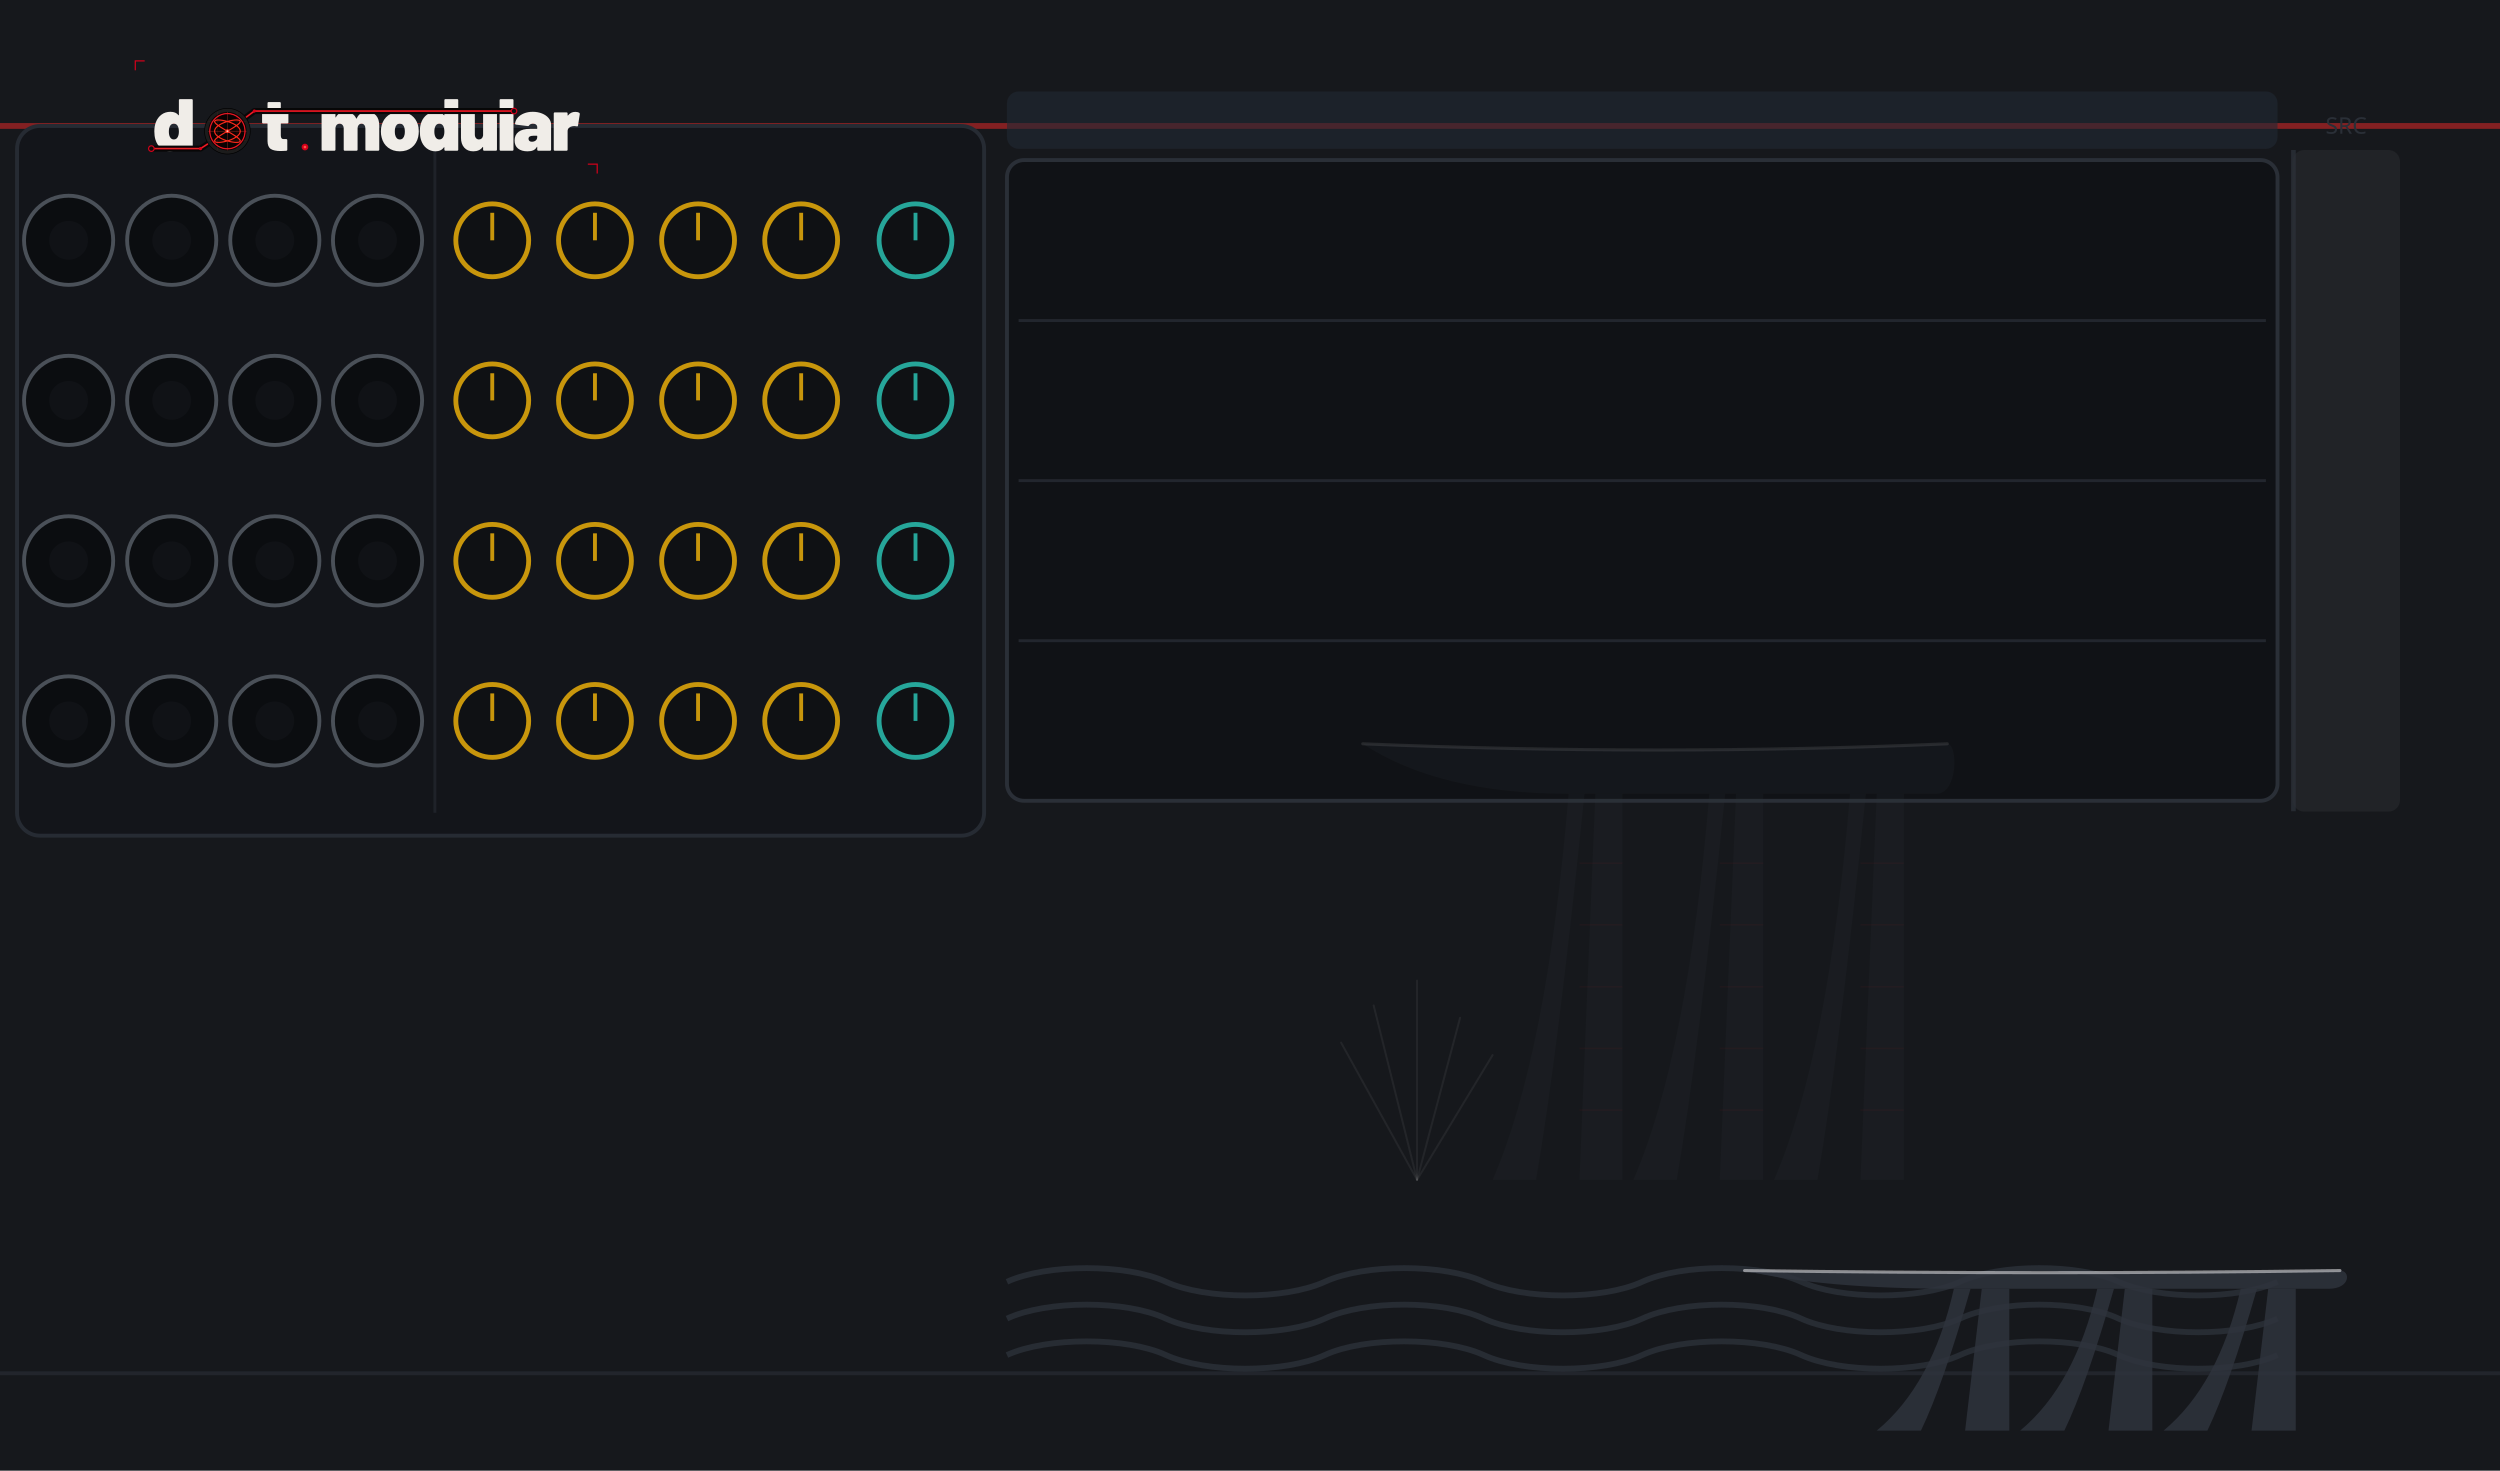
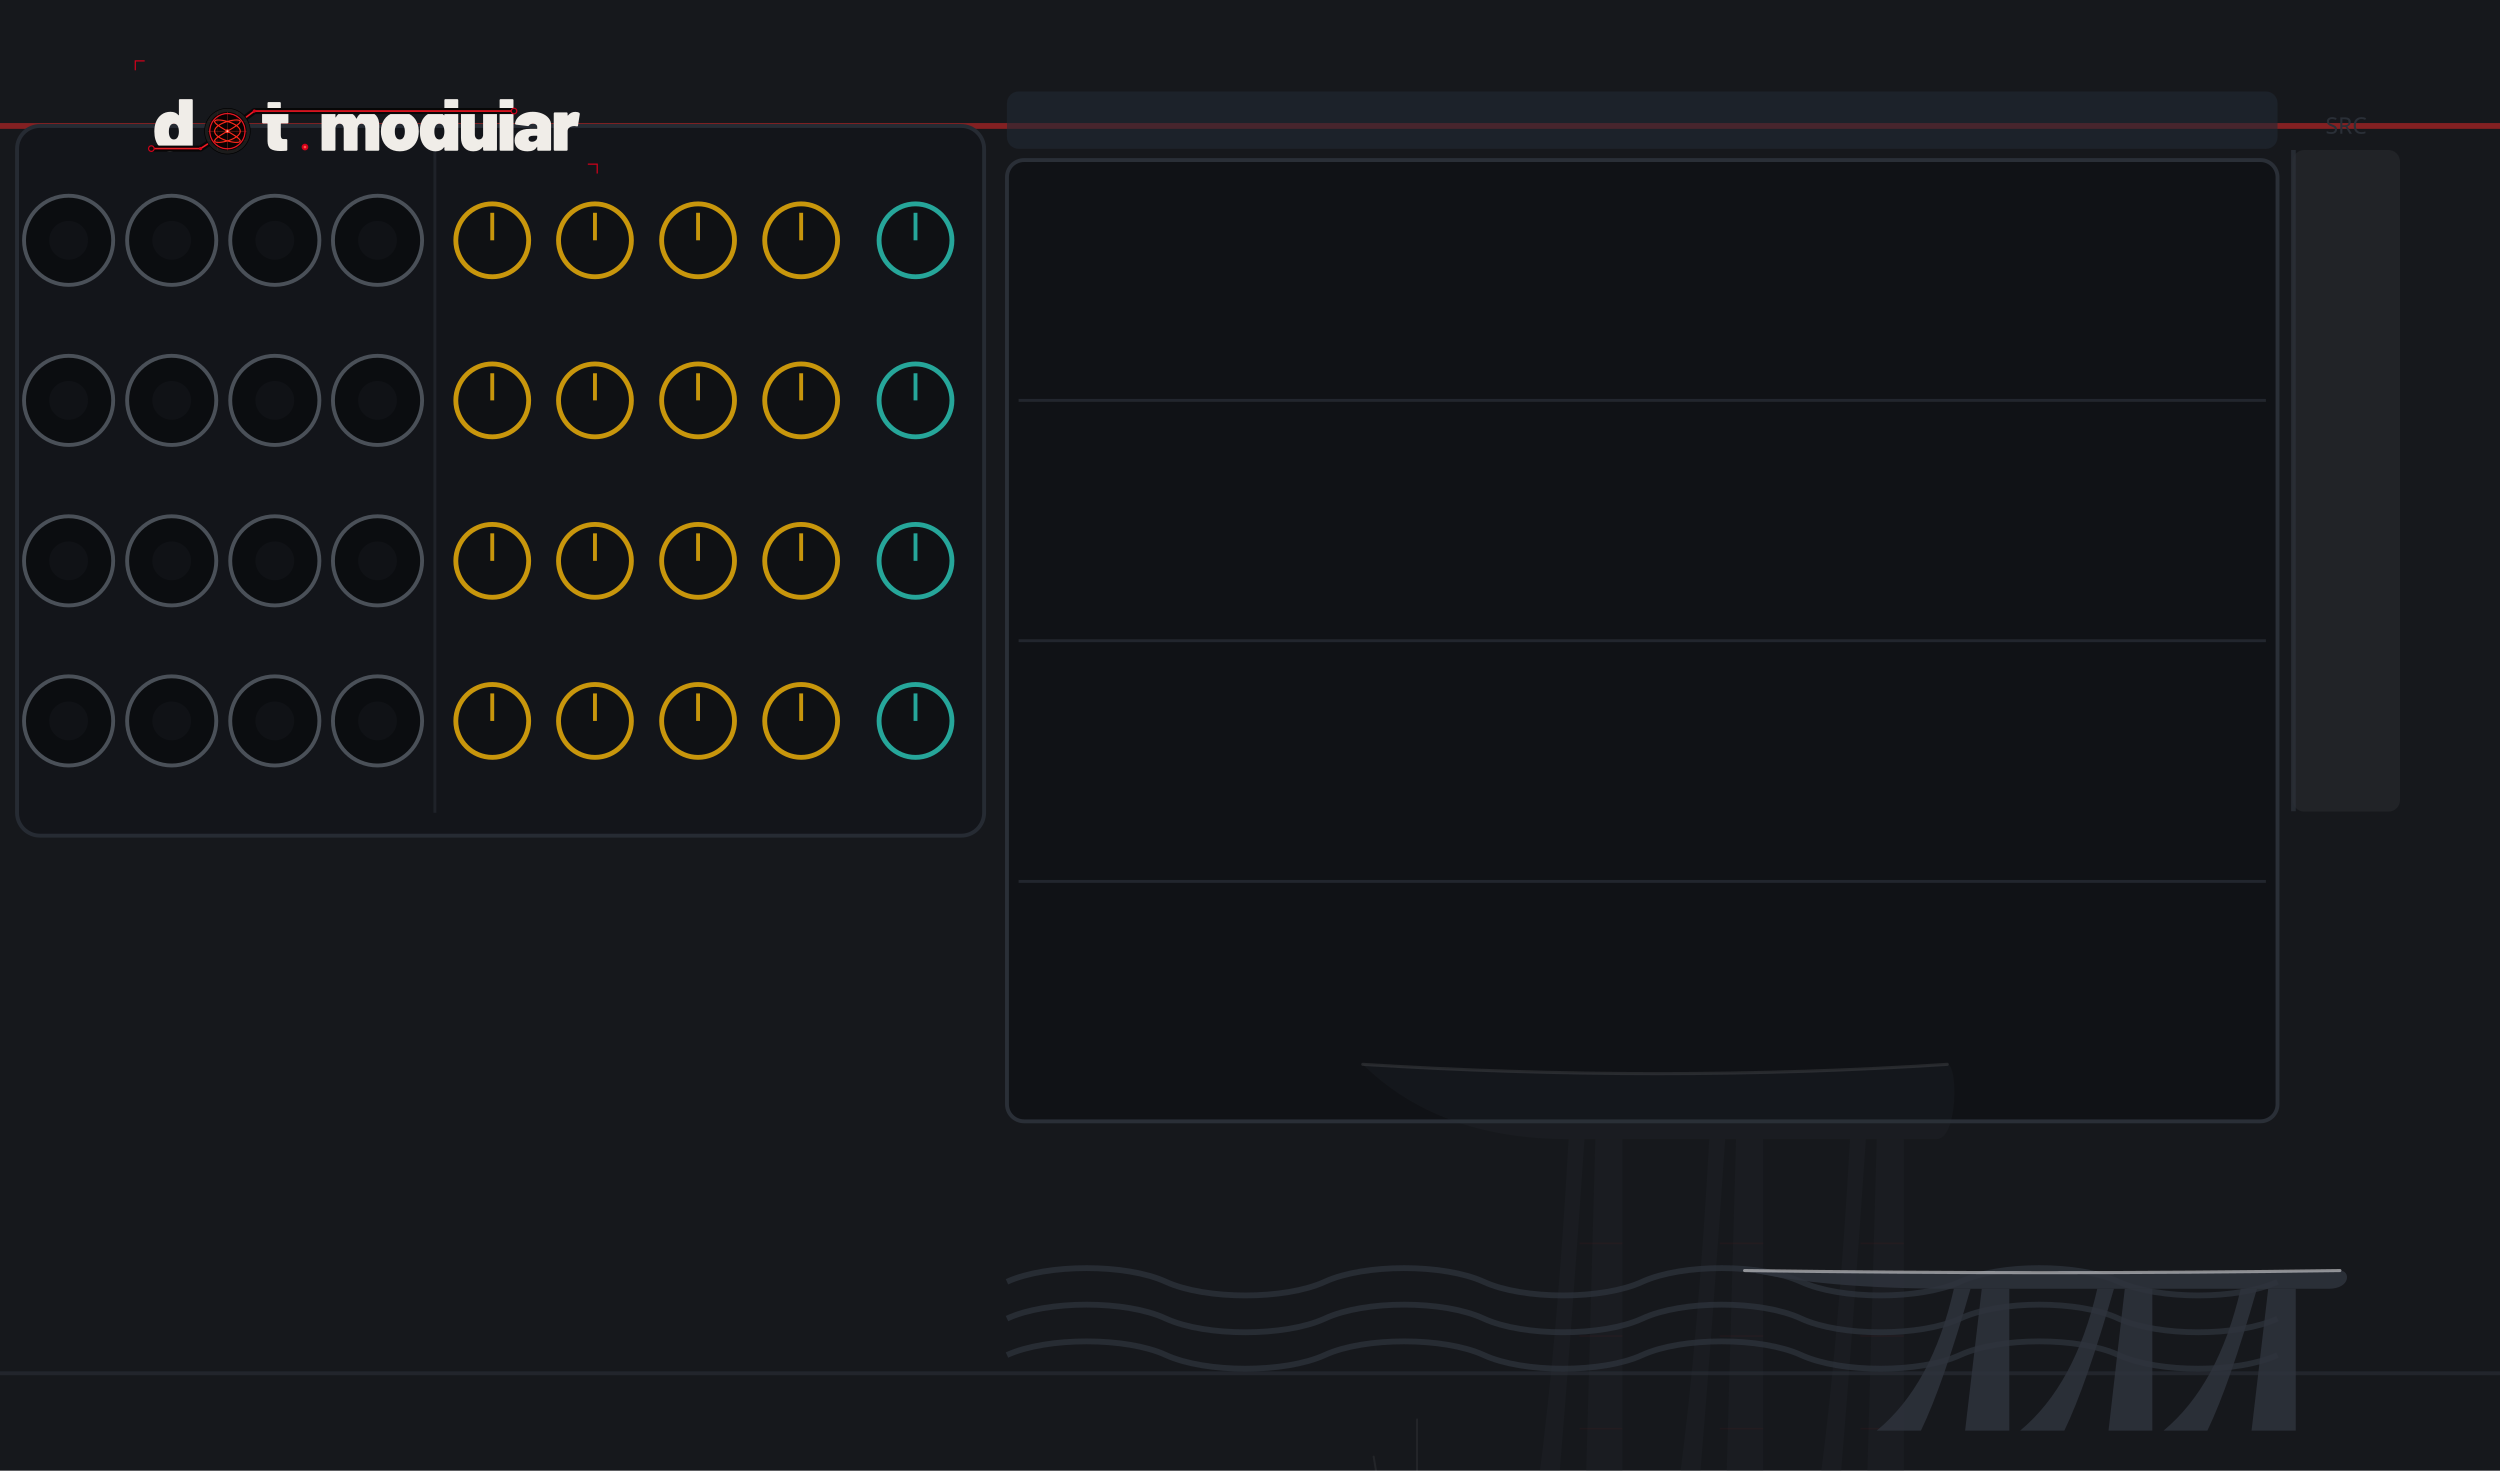
<svg xmlns="http://www.w3.org/2000/svg" width="645.0" height="379.43" viewBox="0 0 645.0 379.43">
  <g>
    <rect width="645.0" height="379.43" fill="#16181c" />
    <line x1="0" y1="32.5" x2="645.0" y2="32.5" stroke="#dc2626" stroke-width="1.5" opacity="0.55" />
    <line x1="0" y1="354.3" x2="645.0" y2="354.3" stroke="#262b33" stroke-width="1" opacity="0.7" />
    <rect x="259.8" y="23.6" width="327.8" height="14.8" rx="3.0" fill="#202833" opacity="0.6" />
-     <rect x="259.8" y="41.3" width="327.8" height="165.3" rx="4.4" fill="#101216" stroke="#2a2f37" stroke-width="1" />
-     <path d="M 385.1 304.4 Q 399.1 272.2 404.7 204.8 L 408.8 204.8 Q 401.9 272.2 396.3 304.4 Z" fill="#2e333c" fill-opacity="0.16" />
-     <path d="M 421.4 304.4 Q 435.4 272.2 441.0 204.8 L 445.1 204.8 Q 438.2 272.2 432.6 304.4 Z" fill="#2e333c" fill-opacity="0.16" />
-     <path d="M 457.7 304.4 Q 471.7 272.2 477.3 204.8 L 481.4 204.8 Q 474.5 272.2 468.9 304.4 Z" fill="#2e333c" fill-opacity="0.16" />
-     <polygon points="407.5,304.4 411.6,204.8 418.6,204.8 418.6,304.4" fill="#2e333c" fill-opacity="0.16" />
-     <polygon points="443.7,304.4 447.9,204.8 454.9,204.8 454.9,304.4" fill="#2e333c" fill-opacity="0.16" />
-     <polygon points="480.0,304.4 484.2,204.8 491.2,204.8 491.2,304.4" fill="#2e333c" fill-opacity="0.16" />
-     <line x1="407.5" y1="222.7" x2="418.6" y2="222.7" stroke="#dc2626" stroke-width="0.4" stroke-opacity="0.048" />
-     <line x1="407.5" y1="238.6" x2="418.6" y2="238.6" stroke="#dc2626" stroke-width="0.4" stroke-opacity="0.048" />
-     <line x1="407.5" y1="254.6" x2="418.6" y2="254.6" stroke="#dc2626" stroke-width="0.4" stroke-opacity="0.048" />
-     <line x1="407.5" y1="270.5" x2="418.6" y2="270.5" stroke="#dc2626" stroke-width="0.4" stroke-opacity="0.048" />
-     <line x1="407.5" y1="286.4" x2="418.6" y2="286.4" stroke="#dc2626" stroke-width="0.4" stroke-opacity="0.048" />
-     <line x1="443.7" y1="222.7" x2="454.9" y2="222.7" stroke="#dc2626" stroke-width="0.4" stroke-opacity="0.048" />
-     <line x1="443.7" y1="238.6" x2="454.9" y2="238.6" stroke="#dc2626" stroke-width="0.4" stroke-opacity="0.048" />
-     <line x1="443.7" y1="254.6" x2="454.9" y2="254.6" stroke="#dc2626" stroke-width="0.4" stroke-opacity="0.048" />
-     <line x1="443.7" y1="270.5" x2="454.9" y2="270.5" stroke="#dc2626" stroke-width="0.4" stroke-opacity="0.048" />
-     <line x1="443.7" y1="286.4" x2="454.9" y2="286.4" stroke="#dc2626" stroke-width="0.4" stroke-opacity="0.048" />
-     <line x1="480.0" y1="222.7" x2="491.2" y2="222.7" stroke="#dc2626" stroke-width="0.4" stroke-opacity="0.048" />
-     <line x1="480.0" y1="238.6" x2="491.2" y2="238.6" stroke="#dc2626" stroke-width="0.4" stroke-opacity="0.048" />
-     <line x1="480.0" y1="254.6" x2="491.2" y2="254.6" stroke="#dc2626" stroke-width="0.4" stroke-opacity="0.048" />
-     <line x1="480.0" y1="270.5" x2="491.2" y2="270.5" stroke="#dc2626" stroke-width="0.4" stroke-opacity="0.048" />
-     <line x1="480.0" y1="286.4" x2="491.2" y2="286.4" stroke="#dc2626" stroke-width="0.4" stroke-opacity="0.048" />
-     <path d="M 351.6 191.9 Q 428.4 195.1 502.4 191.9 C 505.2 191.9 505.2 204.8 499.6 204.8 L 404.7 204.8 Q 371.2 204.8 351.6 191.9 Z" fill="#2e333c" fill-opacity="0.16" />
-     <path d="M 351.6 191.9 Q 428.4 195.1 502.4 191.9" fill="none" stroke="#d8d8dc" stroke-width="0.8" stroke-opacity="0.112" stroke-linecap="round" />
-     <line x1="365.6" y1="304.4" x2="346.0" y2="269.0" stroke="#d8d8dc" stroke-width="0.5" stroke-opacity="0.072" stroke-linecap="round" />
-     <line x1="365.6" y1="304.4" x2="354.4" y2="259.4" stroke="#d8d8dc" stroke-width="0.5" stroke-opacity="0.072" stroke-linecap="round" />
-     <line x1="365.6" y1="304.4" x2="365.6" y2="253.0" stroke="#d8d8dc" stroke-width="0.5" stroke-opacity="0.072" stroke-linecap="round" />
-     <line x1="365.6" y1="304.4" x2="376.7" y2="262.6" stroke="#d8d8dc" stroke-width="0.5" stroke-opacity="0.072" stroke-linecap="round" />
-     <line x1="365.6" y1="304.4" x2="385.1" y2="272.2" stroke="#d8d8dc" stroke-width="0.5" stroke-opacity="0.072" stroke-linecap="round" />
-     <line x1="262.8" y1="82.7" x2="584.6" y2="82.7" stroke="#2a2f37" stroke-width="0.75" opacity="0.7" />
-     <line x1="262.8" y1="124.0" x2="584.6" y2="124.0" stroke="#2a2f37" stroke-width="0.75" opacity="0.7" />
+     <rect x="259.8" y="41.3" width="327.8" height="248.0" rx="4.4" fill="#101216" stroke="#2a2f37" stroke-width="1" />
+     <path d="M 385.1 443.3 Q 399.1 395.1 404.7 293.9 L 408.8 293.9 Q 401.9 395.1 396.3 443.3 Z" fill="#2e333c" fill-opacity="0.16" />
+     <path d="M 421.4 443.3 Q 435.4 395.1 441.0 293.9 L 445.1 293.9 Q 438.2 395.1 432.6 443.3 Z" fill="#2e333c" fill-opacity="0.16" />
+     <path d="M 457.7 443.3 Q 471.7 395.1 477.3 293.9 L 481.4 293.9 Q 474.5 395.1 468.9 443.3 Z" fill="#2e333c" fill-opacity="0.16" />
+     <polygon points="407.5,443.3 411.6,293.9 418.6,293.9 418.6,443.3" fill="#2e333c" fill-opacity="0.16" />
+     <polygon points="443.7,443.3 447.9,293.9 454.9,293.9 454.9,443.3" fill="#2e333c" fill-opacity="0.16" />
+     <polygon points="480.0,443.3 484.2,293.9 491.2,293.9 491.2,443.3" fill="#2e333c" fill-opacity="0.16" />
+     <line x1="407.5" y1="320.8" x2="418.6" y2="320.8" stroke="#dc2626" stroke-width="0.4" stroke-opacity="0.048" />
+     <line x1="407.5" y1="344.7" x2="418.6" y2="344.7" stroke="#dc2626" stroke-width="0.4" stroke-opacity="0.048" />
+     <line x1="407.5" y1="368.6" x2="418.6" y2="368.6" stroke="#dc2626" stroke-width="0.4" stroke-opacity="0.048" />
+     <line x1="407.5" y1="392.5" x2="418.6" y2="392.5" stroke="#dc2626" stroke-width="0.4" stroke-opacity="0.048" />
+     <line x1="407.5" y1="416.4" x2="418.6" y2="416.4" stroke="#dc2626" stroke-width="0.4" stroke-opacity="0.048" />
+     <line x1="443.7" y1="320.8" x2="454.9" y2="320.8" stroke="#dc2626" stroke-width="0.4" stroke-opacity="0.048" />
+     <line x1="443.7" y1="344.7" x2="454.9" y2="344.7" stroke="#dc2626" stroke-width="0.4" stroke-opacity="0.048" />
+     <line x1="443.7" y1="368.6" x2="454.9" y2="368.6" stroke="#dc2626" stroke-width="0.4" stroke-opacity="0.048" />
+     <line x1="443.7" y1="392.5" x2="454.9" y2="392.5" stroke="#dc2626" stroke-width="0.4" stroke-opacity="0.048" />
+     <line x1="443.7" y1="416.4" x2="454.9" y2="416.4" stroke="#dc2626" stroke-width="0.4" stroke-opacity="0.048" />
+     <line x1="480.0" y1="320.8" x2="491.2" y2="320.8" stroke="#dc2626" stroke-width="0.4" stroke-opacity="0.048" />
+     <line x1="480.0" y1="344.7" x2="491.2" y2="344.7" stroke="#dc2626" stroke-width="0.4" stroke-opacity="0.048" />
+     <line x1="480.0" y1="368.6" x2="491.2" y2="368.6" stroke="#dc2626" stroke-width="0.4" stroke-opacity="0.048" />
+     <line x1="480.0" y1="392.5" x2="491.2" y2="392.5" stroke="#dc2626" stroke-width="0.4" stroke-opacity="0.048" />
+     <line x1="480.0" y1="416.4" x2="491.2" y2="416.4" stroke="#dc2626" stroke-width="0.4" stroke-opacity="0.048" />
+     <path d="M 351.6 274.6 Q 428.4 279.4 502.4 274.6 C 505.2 274.6 505.2 293.9 499.6 293.9 L 404.7 293.9 Q 371.2 293.9 351.6 274.6 Z" fill="#2e333c" fill-opacity="0.16" />
+     <path d="M 351.6 274.6 Q 428.4 279.4 502.4 274.6" fill="none" stroke="#d8d8dc" stroke-width="0.8" stroke-opacity="0.112" stroke-linecap="round" />
+     <line x1="365.6" y1="443.3" x2="346.0" y2="390.3" stroke="#d8d8dc" stroke-width="0.5" stroke-opacity="0.072" stroke-linecap="round" />
+     <line x1="365.6" y1="443.3" x2="354.4" y2="375.8" stroke="#d8d8dc" stroke-width="0.5" stroke-opacity="0.072" stroke-linecap="round" />
+     <line x1="365.6" y1="443.3" x2="365.6" y2="366.2" stroke="#d8d8dc" stroke-width="0.5" stroke-opacity="0.072" stroke-linecap="round" />
+     <line x1="365.6" y1="443.3" x2="376.7" y2="380.6" stroke="#d8d8dc" stroke-width="0.5" stroke-opacity="0.072" stroke-linecap="round" />
+     <line x1="365.6" y1="443.3" x2="385.1" y2="395.1" stroke="#d8d8dc" stroke-width="0.5" stroke-opacity="0.072" stroke-linecap="round" />
+     <line x1="262.8" y1="103.3" x2="584.6" y2="103.3" stroke="#2a2f37" stroke-width="0.75" opacity="0.7" />
    <line x1="262.8" y1="165.3" x2="584.6" y2="165.3" stroke="#2a2f37" stroke-width="0.75" opacity="0.7" />
+     <line x1="262.8" y1="227.4" x2="584.6" y2="227.4" stroke="#2a2f37" stroke-width="0.75" opacity="0.7" />
    <rect x="591.5" y="38.7" width="27.7" height="170.7" rx="3.0" fill="#ffffff" fill-opacity="0.05" />
    <line x1="591.7" y1="38.7" x2="591.7" y2="209.3" stroke="#2a2f37" stroke-width="1.2" opacity="0.8" />
    <text x="605.3" y="34.5" font-family="sans-serif" font-size="5.9" fill="#2a2f37" text-anchor="middle">SRC</text>
    <path d="M 259.8 330.7 C 270.1 326.0 290.6 326.0 300.8 330.7 C 311.1 335.4 331.5 335.4 341.8 330.7 C 352.0 326.0 372.5 326.0 382.8 330.7 C 393.0 335.4 413.5 335.4 423.7 330.7 C 434.0 326.0 454.4 326.0 464.7 330.7 C 474.9 335.4 495.4 335.4 505.7 330.7 C 515.9 326.0 536.4 326.0 546.6 330.7 C 556.9 335.4 577.4 335.4 587.6 330.7 " fill="none" stroke="#333944" stroke-width="1.5" stroke-opacity="0.6" />
    <path d="M 259.8 340.2 C 270.1 335.4 290.6 335.4 300.8 340.2 C 311.1 344.9 331.5 344.9 341.8 340.2 C 352.0 335.4 372.5 335.4 382.8 340.2 C 393.0 344.9 413.5 344.9 423.7 340.2 C 434.0 335.4 454.4 335.4 464.7 340.2 C 474.9 344.9 495.4 344.9 505.7 340.2 C 515.9 335.4 536.4 335.4 546.6 340.2 C 556.9 344.9 577.4 344.9 587.6 340.2 " fill="none" stroke="#333944" stroke-width="1.5" stroke-opacity="0.6" />
    <path d="M 259.8 349.6 C 270.1 344.9 290.6 344.9 300.8 349.6 C 311.1 354.3 331.5 354.3 341.8 349.6 C 352.0 344.9 372.5 344.9 382.8 349.6 C 393.0 354.3 413.5 354.3 423.7 349.6 C 434.0 344.9 454.4 344.9 464.7 349.6 C 474.9 354.3 495.4 354.3 505.7 349.6 C 515.9 344.9 536.4 344.9 546.6 349.6 C 556.9 354.3 577.4 354.3 587.6 349.6 " fill="none" stroke="#333944" stroke-width="1.5" stroke-opacity="0.6" />
    <path d="M 484.2 369.1 Q 498.5 357.3 504.1 332.5 L 508.4 332.5 Q 501.3 357.3 495.6 369.1 Z" fill="#2e333c" fill-opacity="0.85" />
    <path d="M 521.2 369.1 Q 535.4 357.3 541.1 332.5 L 545.4 332.5 Q 538.3 357.3 532.6 369.1 Z" fill="#2e333c" fill-opacity="0.85" />
    <path d="M 558.2 369.1 Q 572.4 357.3 578.1 332.5 L 582.3 332.5 Q 575.2 357.3 569.5 369.1 Z" fill="#2e333c" fill-opacity="0.85" />
    <polygon points="507.0,369.1 511.3,332.5 518.4,332.5 518.4,369.1" fill="#2e333c" fill-opacity="0.85" />
    <polygon points="544.0,369.1 548.2,332.5 555.3,332.5 555.3,369.1" fill="#2e333c" fill-opacity="0.85" />
    <polygon points="580.9,369.1 585.2,332.5 592.3,332.5 592.3,369.1" fill="#2e333c" fill-opacity="0.85" />
    <path d="M 450.1 327.8 Q 528.3 328.9 603.7 327.8 C 606.5 327.8 606.5 332.5 600.8 332.5 L 504.1 332.5 Q 470.0 332.5 450.1 327.8 Z" fill="#2e333c" fill-opacity="0.85" />
    <path d="M 450.1 327.8 Q 528.3 328.9 603.7 327.8" fill="none" stroke="#d8d8dc" stroke-width="0.8" stroke-opacity="0.595" stroke-linecap="round" />
    <rect x="4.4" y="32.5" width="249.5" height="183.1" rx="5.9" fill="#13151a" stroke="#262b33" stroke-width="1" />
    <line x1="112.2" y1="38.4" x2="112.2" y2="209.7" stroke="#262b33" stroke-width="0.75" opacity="0.6" />
  </g>
  <g>
    <g transform="translate(32.48,13.29) scale(0.17297)">
      <g transform="translate(40.00,148.00) scale(0.11,-0.11)">
        <path d="M370 700H528Q535 700 539.0 696.0Q543 692 543 685V15Q543 8 539.0 4.0Q535 0 528 0H370Q363 0 359.0 4.0Q355 8 355 15V45Q355 48 353.0 49.0Q351 50 349 47Q312 -8 233 -8Q166 -8 112.5 34.5Q59 77 37 150Q22 200 22 262Q22 334 44 390Q68 451 119.0 489.5Q170 528 241 528Q314 528 349 482Q351 480 353.0 480.5Q355 481 355 484V685Q355 692 359.0 696.0Q363 700 370 700ZM355 259Q355 307 339 336Q321 367 287 367Q251 367 234 334Q219 306 219 259Q219 214 234 186Q252 153 287 153Q322 153 340 187Q355 216 355 259Z" fill="#f0ede8" />
      </g>
      <g transform="translate(201.37,148.00) scale(0.11,-0.11)">
        <path d="M358 370H275Q270 370 270 365V208Q270 158 306 158H343Q350 158 354.0 154.0Q358 150 358 143V15Q358 1 343 -1Q304 -4 268 -4Q177 -4 134.0 24.0Q91 52 90 130V365Q90 370 85 370H31Q24 370 20.0 374.0Q16 378 16 385V505Q16 512 20.0 516.0Q24 520 31 520H85Q90 520 90 525V645Q90 652 94.0 656.0Q98 660 105 660H255Q262 660 266.0 656.0Q270 652 270 645V525Q270 520 275 520H358Q365 520 369.0 516.0Q373 512 373 505V385Q373 378 369.0 374.0Q365 370 358 370Z" fill="#f0ede8" />
      </g>
      <g transform="translate(288.27,148.00) scale(0.11,-0.11)">
        <path d="M815 341V15Q815 8 811.0 4.0Q807 0 800 0H642Q635 0 631.0 4.0Q627 8 627 15V300Q627 330 612.5 348.5Q598 367 575 367Q551 367 536.0 348.5Q521 330 521 300V15Q521 8 517.0 4.0Q513 0 506 0H348Q341 0 337.0 4.0Q333 8 333 15V300Q333 330 317.5 348.5Q302 367 277 367Q255 367 240.5 353.5Q226 340 222 317Q221 315 221 311V15Q221 8 217.0 4.0Q213 0 206 0H48Q41 0 37.0 4.0Q33 8 33 15V505Q33 512 37.0 516.0Q41 520 48 520H206Q213 520 217.0 516.0Q221 512 221 505V455Q221 451 223.0 451.0Q225 451 227 454Q265 528 355 528Q406 528 444.5 504.5Q483 481 503 437Q506 432 509 438Q529 483 564.5 505.5Q600 528 648 528Q727 528 771.0 479.0Q815 430 815 341Z" fill="#f0ede8" />
      </g>
      <g transform="translate(377.92,148.00) scale(0.11,-0.11)">
        <path d="M32 181Q22 217 22 261Q22 310 34 350Q58 433 122.5 480.5Q187 528 280 528Q373 528 436.5 480.5Q500 433 524 352Q536 310 536 263Q536 225 528 187Q507 97 441.5 44.5Q376 -8 279 -8Q184 -8 118.5 43.0Q53 94 32 181ZM343 217Q347 236 347 262Q347 285 342 308Q327 367 279 367Q229 367 216 308Q211 291 211 262Q211 236 215 217Q230 153 279 153Q305 153 321.0 170.5Q337 188 343 217Z" fill="#f0ede8" />
      </g>
      <g transform="translate(436.00,148.00) scale(0.11,-0.11)">
        <path d="M370 700H528Q535 700 539.0 696.0Q543 692 543 685V15Q543 8 539.0 4.0Q535 0 528 0H370Q363 0 359.0 4.0Q355 8 355 15V45Q355 48 353.0 49.0Q351 50 349 47Q312 -8 233 -8Q166 -8 112.5 34.5Q59 77 37 150Q22 200 22 262Q22 334 44 390Q68 451 119.0 489.5Q170 528 241 528Q314 528 349 482Q351 480 353.0 480.5Q355 481 355 484V685Q355 692 359.0 696.0Q363 700 370 700ZM355 259Q355 307 339 336Q321 367 287 367Q251 367 234 334Q219 306 219 259Q219 214 234 186Q252 153 287 153Q322 153 340 187Q355 216 355 259Z" fill="#f0ede8" />
      </g>
      <g transform="translate(496.39,148.00) scale(0.11,-0.11)">
        <path d="M346 520H504Q511 520 515.0 516.0Q519 512 519 505V15Q519 8 515.0 4.0Q511 0 504 0H346Q339 0 335.0 4.0Q331 8 331 15V48Q331 51 329.0 52.0Q327 53 325 50Q284 -8 197 -8Q121 -8 76.0 41.5Q31 91 31 179V505Q31 512 35.0 516.0Q39 520 46 520H204Q211 520 215.0 516.0Q219 512 219 505V220Q219 190 234.5 171.5Q250 153 275 153Q297 153 311.5 166.5Q326 180 330 203Q331 205 331 209V505Q331 512 335.0 516.0Q339 520 346 520Z" fill="#f0ede8" />
      </g>
      <g transform="translate(553.81,148.00) scale(0.11,-0.11)">
        <path d="M33 15V685Q33 692 37.0 696.0Q41 700 48 700H206Q213 700 217.0 696.0Q221 692 221 685V15Q221 8 217.0 4.0Q213 0 206 0H48Q41 0 37.0 4.0Q33 8 33 15Z" fill="#f0ede8" />
      </g>
      <g transform="translate(578.45,148.00) scale(0.11,-0.11)">
        <path d="M507 355V15Q507 8 503.0 4.0Q499 0 492 0H334Q327 0 323.0 4.0Q319 8 319 15V50Q319 54 317.5 54.5Q316 55 314 52Q297 21 267.0 6.5Q237 -8 188 -8Q106 -8 59.0 29.5Q12 67 12 139Q12 215 65.5 256.0Q119 297 221 297H314Q319 297 319 302V320Q319 341 303.5 354.0Q288 367 262 367Q244 367 230.0 361.0Q216 355 210 345Q206 338 202.5 335.5Q199 333 193 334L32 354Q18 356 18 366Q22 411 54.0 448.0Q86 485 139.5 506.5Q193 528 259 528Q327 528 384.0 505.0Q441 482 474.0 442.0Q507 402 507 355ZM319 185V198Q319 203 314 203H264Q201 203 201 162Q201 144 212.5 133.0Q224 122 246 122Q278 122 298.5 139.0Q319 156 319 185Z" fill="#f0ede8" />
      </g>
      <g transform="translate(634.55,148.00) scale(0.11,-0.11)">
        <path d="M379 514Q388 509 386 495L362 341Q361 333 356.5 331.0Q352 329 344 331Q326 335 312 335Q297 335 284 332Q258 327 239.5 310.5Q221 294 221 266V15Q221 8 217.0 4.0Q213 0 206 0H48Q41 0 37.0 4.0Q33 8 33 15V505Q33 512 37.0 516.0Q41 520 48 520H206Q213 520 217.0 516.0Q221 512 221 505V481Q221 478 223.0 477.0Q225 476 226 478Q264 527 325 527Q359 527 379 514Z" fill="#f0ede8" />
      </g>
      <path d="M 38.0,144.8 L 111.3,144.8 L 151.4,118.8 L 191.6,88.8 L 578.9,88.8" fill="none" stroke="#070707" stroke-width="9.0" stroke-linecap="round" stroke-linejoin="round" />
      <path d="M 38.0,144.8 L 111.3,144.8 L 151.4,118.8 L 191.6,88.8 L 578.9,88.8" fill="none" stroke="#d4001a" stroke-width="2.60" stroke-linecap="round" stroke-linejoin="round" />
      <path d="M 38.0,144.8 L 111.3,144.8 L 151.4,118.8 L 191.6,88.8 L 578.9,88.8" fill="none" stroke="#ff5533" stroke-width="0.88" stroke-linecap="round" stroke-linejoin="round" opacity="0.7" />
      <circle cx="38.0" cy="144.8" r="4.2" fill="#0d0d0d" stroke="#d4001a" stroke-width="1.76" />
      <circle cx="578.9" cy="88.8" r="4.2" fill="#0d0d0d" stroke="#d4001a" stroke-width="1.76" />
      <circle cx="111.3" cy="144.8" r="2.4" fill="#d4001a" />
      <circle cx="191.6" cy="88.8" r="2.4" fill="#d4001a" />
      <g transform="translate(151.430,118.850)">
        <circle r="34.100" fill="#1c1c1c" stroke="#000000" stroke-width="1.023" />
        <circle r="28.644" fill="#0a0202" />
        <g stroke="#a83020" stroke-width="0.682" opacity="0.9">
          <line x1="-28.644" y1="0" x2="28.644" y2="0" />
          <line x1="0" y1="-28.644" x2="0" y2="28.644" />
        </g>
        <g stroke="#7a2018" stroke-width="0.443" opacity="0.6">
          <line x1="-28.644" y1="-14.322" x2="28.644" y2="-14.322" />
          <line x1="-14.322" y1="-28.644" x2="-14.322" y2="28.644" />
          <line x1="-28.644" y1="14.322" x2="28.644" y2="14.322" />
          <line x1="14.322" y1="-28.644" x2="14.322" y2="28.644" />
        </g>
        <path d="M 19.10,0.00 L 19.01,1.05 L 18.76,2.09 L 18.34,3.13 L 17.76,4.16 L 17.01,5.16 L 16.12,6.15 L 15.09,7.11 L 13.92,8.05 L 12.63,8.95 L 11.22,9.82 L 9.72,10.65 L 8.13,11.44 L 6.47,12.18 L 4.75,12.87 L 2.99,13.52 L 1.20,14.11 L -0.60,14.64 L -2.39,15.12 L -4.17,15.54 L -5.90,15.89 L -7.58,16.18 L -9.20,16.41 L -10.73,16.58 L -12.17,16.68 L -13.50,16.71 L -14.71,16.68 L -15.79,16.58 L -16.73,16.41 L -17.53,16.18 L -18.16,15.89 L -18.64,15.54 L -18.95,15.12 L -19.09,14.64 L -19.06,14.11 L -18.86,13.52 L -18.50,12.87 L -17.97,12.18 L -17.28,11.44 L -16.44,10.65 L -15.45,9.82 L -14.32,8.95 L -13.07,8.05 L -11.70,7.11 L -10.23,6.15 L -8.67,5.16 L -7.03,4.16 L -5.33,3.13 L -3.58,2.09 L -1.80,1.05 L -0.00,0.00 L 1.80,-1.05 L 3.58,-2.09 L 5.33,-3.13 L 7.03,-4.16 L 8.67,-5.16 L 10.23,-6.15 L 11.70,-7.11 L 13.07,-8.05 L 14.32,-8.95 L 15.45,-9.82 L 16.44,-10.65 L 17.28,-11.44 L 17.97,-12.18 L 18.50,-12.87 L 18.86,-13.52 L 19.06,-14.11 L 19.09,-14.64 L 18.95,-15.12 L 18.64,-15.54 L 18.16,-15.89 L 17.53,-16.18 L 16.73,-16.41 L 15.79,-16.58 L 14.71,-16.68 L 13.50,-16.71 L 12.17,-16.68 L 10.73,-16.58 L 9.20,-16.41 L 7.58,-16.18 L 5.90,-15.89 L 4.17,-15.54 L 2.39,-15.12 L 0.60,-14.64 L -1.20,-14.11 L -2.99,-13.52 L -4.75,-12.87 L -6.47,-12.18 L -8.13,-11.44 L -9.72,-10.65 L -11.22,-9.82 L -12.63,-8.95 L -13.92,-8.05 L -15.09,-7.11 L -16.12,-6.15 L -17.01,-5.16 L -17.76,-4.16 L -18.34,-3.13 L -18.76,-2.09 L -19.01,-1.05 L -19.10,-0.00 L -19.01,1.05 L -18.76,2.09 L -18.34,3.13 L -17.76,4.16 L -17.01,5.16 L -16.12,6.15 L -15.09,7.11 L -13.92,8.05 L -12.63,8.95 L -11.22,9.82 L -9.72,10.65 L -8.13,11.44 L -6.47,12.18 L -4.75,12.87 L -2.99,13.52 L -1.20,14.11 L 0.60,14.64 L 2.39,15.12 L 4.17,15.54 L 5.90,15.89 L 7.58,16.18 L 9.20,16.41 L 10.73,16.58 L 12.17,16.68 L 13.50,16.71 L 14.71,16.68 L 15.79,16.58 L 16.73,16.41 L 17.53,16.18 L 18.16,15.89 L 18.64,15.54 L 18.95,15.12 L 19.09,14.64 L 19.06,14.11 L 18.86,13.52 L 18.50,12.87 L 17.97,12.18 L 17.28,11.44 L 16.44,10.65 L 15.45,9.82 L 14.32,8.95 L 13.07,8.05 L 11.70,7.11 L 10.23,6.15 L 8.67,5.16 L 7.03,4.16 L 5.33,3.13 L 3.58,2.09 L 1.80,1.05 L 0.00,0.00 L -1.80,-1.05 L -3.58,-2.09 L -5.33,-3.13 L -7.03,-4.16 L -8.67,-5.16 L -10.23,-6.15 L -11.70,-7.11 L -13.07,-8.05 L -14.32,-8.95 L -15.45,-9.82 L -16.44,-10.65 L -17.28,-11.44 L -17.97,-12.18 L -18.50,-12.87 L -18.86,-13.52 L -19.06,-14.11 L -19.09,-14.64 L -18.95,-15.12 L -18.64,-15.54 L -18.16,-15.89 L -17.53,-16.18 L -16.73,-16.41 L -15.79,-16.58 L -14.71,-16.68 L -13.50,-16.71 L -12.17,-16.68 L -10.73,-16.58 L -9.20,-16.41 L -7.58,-16.18 L -5.90,-15.89 L -4.17,-15.54 L -2.39,-15.12 L -0.60,-14.64 L 1.20,-14.11 L 2.99,-13.52 L 4.75,-12.87 L 6.47,-12.18 L 8.13,-11.44 L 9.72,-10.65 L 11.22,-9.82 L 12.63,-8.95 L 13.92,-8.05 L 15.09,-7.11 L 16.12,-6.15 L 17.01,-5.16 L 17.76,-4.16 L 18.34,-3.13 L 18.76,-2.09 L 19.01,-1.05 L 19.10,-0.00 Z" fill="none" stroke="#ff2a1a" stroke-width="1.705" stroke-linejoin="round" />
        <circle r="26.257" fill="none" stroke="#d4001a" stroke-width="1.876" />
        <circle r="26.257" fill="none" stroke="#ff5533" stroke-width="0.614" opacity="0.7" />
        <circle r="2.899" fill="#ff3322" />
        <circle r="1.364" fill="#ffccbb" />
      </g>
      <circle cx="267.1" cy="142.5" r="5.0" fill="#d4001a" />
      <circle cx="267.1" cy="142.5" r="2.0" fill="#ff5544" />
      <polyline points="14,28 14,14 28,14" fill="none" stroke="#d4001a" stroke-width="1.8" />
      <polyline points="703,182 703,168 689,168" fill="none" stroke="#d4001a" stroke-width="1.8" />
    </g>
  </g>
  <g>
    <circle cx="17.7" cy="62.0" r="11.5" fill="#0b0d10" stroke="#4a5058" stroke-width="1" />
    <circle cx="17.7" cy="62.0" r="5.0" fill="#101216" />
    <circle cx="44.3" cy="62.0" r="11.5" fill="#0b0d10" stroke="#4a5058" stroke-width="1" />
    <circle cx="44.3" cy="62.0" r="5.0" fill="#101216" />
    <circle cx="70.9" cy="62.0" r="11.5" fill="#0b0d10" stroke="#4a5058" stroke-width="1" />
    <circle cx="70.9" cy="62.0" r="5.0" fill="#101216" />
    <circle cx="97.4" cy="62.0" r="11.5" fill="#0b0d10" stroke="#4a5058" stroke-width="1" />
    <circle cx="97.4" cy="62.0" r="5.0" fill="#101216" />
    <circle cx="127.0" cy="62.0" r="9.4" fill="#0f1114" stroke="#c8960c" stroke-width="1.25" />
    <line x1="127.0" y1="62.0" x2="127.0" y2="54.9" stroke="#c8960c" stroke-width="1" />
    <circle cx="153.5" cy="62.0" r="9.4" fill="#0f1114" stroke="#c8960c" stroke-width="1.25" />
    <line x1="153.5" y1="62.0" x2="153.5" y2="54.9" stroke="#c8960c" stroke-width="1" />
    <circle cx="180.1" cy="62.0" r="9.4" fill="#0f1114" stroke="#c8960c" stroke-width="1.25" />
    <line x1="180.1" y1="62.0" x2="180.1" y2="54.9" stroke="#c8960c" stroke-width="1" />
    <circle cx="206.7" cy="62.0" r="9.4" fill="#0f1114" stroke="#c8960c" stroke-width="1.25" />
    <line x1="206.7" y1="62.0" x2="206.7" y2="54.9" stroke="#c8960c" stroke-width="1" />
    <circle cx="236.2" cy="62.0" r="9.4" fill="#0f1114" stroke="#26a69a" stroke-width="1.25" />
    <line x1="236.2" y1="62.0" x2="236.2" y2="54.9" stroke="#26a69a" stroke-width="1" />
    <circle cx="17.7" cy="103.3" r="11.5" fill="#0b0d10" stroke="#4a5058" stroke-width="1" />
    <circle cx="17.7" cy="103.3" r="5.0" fill="#101216" />
    <circle cx="44.3" cy="103.3" r="11.5" fill="#0b0d10" stroke="#4a5058" stroke-width="1" />
    <circle cx="44.3" cy="103.3" r="5.0" fill="#101216" />
    <circle cx="70.9" cy="103.3" r="11.5" fill="#0b0d10" stroke="#4a5058" stroke-width="1" />
    <circle cx="70.9" cy="103.3" r="5.0" fill="#101216" />
    <circle cx="97.4" cy="103.3" r="11.5" fill="#0b0d10" stroke="#4a5058" stroke-width="1" />
    <circle cx="97.4" cy="103.3" r="5.0" fill="#101216" />
    <circle cx="127.0" cy="103.3" r="9.4" fill="#0f1114" stroke="#c8960c" stroke-width="1.25" />
    <line x1="127.0" y1="103.3" x2="127.0" y2="96.3" stroke="#c8960c" stroke-width="1" />
    <circle cx="153.5" cy="103.3" r="9.4" fill="#0f1114" stroke="#c8960c" stroke-width="1.25" />
    <line x1="153.5" y1="103.3" x2="153.5" y2="96.3" stroke="#c8960c" stroke-width="1" />
    <circle cx="180.1" cy="103.3" r="9.4" fill="#0f1114" stroke="#c8960c" stroke-width="1.25" />
    <line x1="180.1" y1="103.3" x2="180.1" y2="96.3" stroke="#c8960c" stroke-width="1" />
    <circle cx="206.7" cy="103.3" r="9.4" fill="#0f1114" stroke="#c8960c" stroke-width="1.25" />
    <line x1="206.7" y1="103.3" x2="206.7" y2="96.3" stroke="#c8960c" stroke-width="1" />
    <circle cx="236.2" cy="103.3" r="9.4" fill="#0f1114" stroke="#26a69a" stroke-width="1.25" />
    <line x1="236.2" y1="103.3" x2="236.2" y2="96.3" stroke="#26a69a" stroke-width="1" />
    <circle cx="17.7" cy="144.7" r="11.5" fill="#0b0d10" stroke="#4a5058" stroke-width="1" />
    <circle cx="17.7" cy="144.7" r="5.0" fill="#101216" />
    <circle cx="44.3" cy="144.7" r="11.5" fill="#0b0d10" stroke="#4a5058" stroke-width="1" />
    <circle cx="44.3" cy="144.7" r="5.0" fill="#101216" />
    <circle cx="70.9" cy="144.7" r="11.5" fill="#0b0d10" stroke="#4a5058" stroke-width="1" />
    <circle cx="70.9" cy="144.7" r="5.0" fill="#101216" />
    <circle cx="97.4" cy="144.7" r="11.5" fill="#0b0d10" stroke="#4a5058" stroke-width="1" />
    <circle cx="97.4" cy="144.7" r="5.0" fill="#101216" />
    <circle cx="127.0" cy="144.7" r="9.4" fill="#0f1114" stroke="#c8960c" stroke-width="1.25" />
    <line x1="127.0" y1="144.7" x2="127.0" y2="137.6" stroke="#c8960c" stroke-width="1" />
    <circle cx="153.5" cy="144.7" r="9.4" fill="#0f1114" stroke="#c8960c" stroke-width="1.25" />
    <line x1="153.5" y1="144.7" x2="153.5" y2="137.6" stroke="#c8960c" stroke-width="1" />
    <circle cx="180.1" cy="144.7" r="9.4" fill="#0f1114" stroke="#c8960c" stroke-width="1.25" />
    <line x1="180.1" y1="144.7" x2="180.1" y2="137.6" stroke="#c8960c" stroke-width="1" />
    <circle cx="206.7" cy="144.7" r="9.4" fill="#0f1114" stroke="#c8960c" stroke-width="1.25" />
    <line x1="206.7" y1="144.7" x2="206.7" y2="137.6" stroke="#c8960c" stroke-width="1" />
    <circle cx="236.2" cy="144.7" r="9.4" fill="#0f1114" stroke="#26a69a" stroke-width="1.25" />
    <line x1="236.2" y1="144.7" x2="236.2" y2="137.6" stroke="#26a69a" stroke-width="1" />
    <circle cx="17.7" cy="186.0" r="11.5" fill="#0b0d10" stroke="#4a5058" stroke-width="1" />
    <circle cx="17.7" cy="186.0" r="5.0" fill="#101216" />
    <circle cx="44.3" cy="186.0" r="11.5" fill="#0b0d10" stroke="#4a5058" stroke-width="1" />
    <circle cx="44.3" cy="186.0" r="5.0" fill="#101216" />
    <circle cx="70.9" cy="186.0" r="11.5" fill="#0b0d10" stroke="#4a5058" stroke-width="1" />
    <circle cx="70.9" cy="186.0" r="5.0" fill="#101216" />
    <circle cx="97.4" cy="186.0" r="11.5" fill="#0b0d10" stroke="#4a5058" stroke-width="1" />
    <circle cx="97.4" cy="186.0" r="5.0" fill="#101216" />
    <circle cx="127.0" cy="186.0" r="9.4" fill="#0f1114" stroke="#c8960c" stroke-width="1.25" />
    <line x1="127.0" y1="186.0" x2="127.0" y2="178.9" stroke="#c8960c" stroke-width="1" />
    <circle cx="153.5" cy="186.0" r="9.4" fill="#0f1114" stroke="#c8960c" stroke-width="1.25" />
    <line x1="153.5" y1="186.0" x2="153.5" y2="178.9" stroke="#c8960c" stroke-width="1" />
    <circle cx="180.1" cy="186.0" r="9.4" fill="#0f1114" stroke="#c8960c" stroke-width="1.25" />
    <line x1="180.1" y1="186.0" x2="180.1" y2="178.9" stroke="#c8960c" stroke-width="1" />
    <circle cx="206.7" cy="186.0" r="9.4" fill="#0f1114" stroke="#c8960c" stroke-width="1.25" />
    <line x1="206.7" y1="186.0" x2="206.7" y2="178.9" stroke="#c8960c" stroke-width="1" />
    <circle cx="236.2" cy="186.0" r="9.4" fill="#0f1114" stroke="#26a69a" stroke-width="1.25" />
    <line x1="236.2" y1="186.0" x2="236.2" y2="178.9" stroke="#26a69a" stroke-width="1" />
  </g>
  <g>
    <circle id="input_4" cx="17.72" cy="62.01" r="0.5" fill="none" stroke="none" />
    <circle id="input_5" cx="44.29" cy="62.01" r="0.5" fill="none" stroke="none" />
    <circle id="input_6" cx="70.87" cy="62.01" r="0.5" fill="none" stroke="none" />
    <circle id="input_7" cx="97.44" cy="62.01" r="0.5" fill="none" stroke="none" />
    <circle id="param_8" cx="126.97" cy="62.01" r="0.5" fill="none" stroke="none" />
    <circle id="param_9" cx="153.54" cy="62.01" r="0.5" fill="none" stroke="none" />
    <circle id="param_10" cx="180.12" cy="62.01" r="0.5" fill="none" stroke="none" />
    <circle id="param_11" cx="206.69" cy="62.01" r="0.5" fill="none" stroke="none" />
    <circle id="param_1" cx="236.22" cy="62.01" r="0.5" fill="none" stroke="none" />
    <circle id="input_8" cx="17.72" cy="103.35" r="0.5" fill="none" stroke="none" />
    <circle id="input_9" cx="44.29" cy="103.35" r="0.5" fill="none" stroke="none" />
    <circle id="input_10" cx="70.87" cy="103.35" r="0.5" fill="none" stroke="none" />
    <circle id="input_11" cx="97.44" cy="103.35" r="0.5" fill="none" stroke="none" />
    <circle id="param_12" cx="126.97" cy="103.35" r="0.5" fill="none" stroke="none" />
    <circle id="param_13" cx="153.54" cy="103.35" r="0.5" fill="none" stroke="none" />
    <circle id="param_14" cx="180.12" cy="103.35" r="0.5" fill="none" stroke="none" />
    <circle id="param_15" cx="206.69" cy="103.35" r="0.5" fill="none" stroke="none" />
    <circle id="param_2" cx="236.22" cy="103.35" r="0.5" fill="none" stroke="none" />
    <circle id="input_0" cx="17.72" cy="144.69" r="0.5" fill="none" stroke="none" />
    <circle id="input_1" cx="44.29" cy="144.69" r="0.5" fill="none" stroke="none" />
    <circle id="input_2" cx="70.87" cy="144.69" r="0.5" fill="none" stroke="none" />
    <circle id="input_3" cx="97.44" cy="144.69" r="0.5" fill="none" stroke="none" />
    <circle id="param_4" cx="126.97" cy="144.69" r="0.5" fill="none" stroke="none" />
    <circle id="param_5" cx="153.54" cy="144.69" r="0.5" fill="none" stroke="none" />
    <circle id="param_6" cx="180.12" cy="144.69" r="0.5" fill="none" stroke="none" />
    <circle id="param_7" cx="206.69" cy="144.69" r="0.5" fill="none" stroke="none" />
    <circle id="param_0" cx="236.22" cy="144.69" r="0.5" fill="none" stroke="none" />
    <circle id="input_12" cx="17.72" cy="186.02" r="0.5" fill="none" stroke="none" />
    <circle id="input_13" cx="44.29" cy="186.02" r="0.5" fill="none" stroke="none" />
    <circle id="input_14" cx="70.87" cy="186.02" r="0.5" fill="none" stroke="none" />
    <circle id="input_15" cx="97.44" cy="186.02" r="0.5" fill="none" stroke="none" />
    <circle id="param_16" cx="126.97" cy="186.02" r="0.5" fill="none" stroke="none" />
    <circle id="param_17" cx="153.54" cy="186.02" r="0.5" fill="none" stroke="none" />
    <circle id="param_18" cx="180.12" cy="186.02" r="0.5" fill="none" stroke="none" />
    <circle id="param_19" cx="206.69" cy="186.02" r="0.5" fill="none" stroke="none" />
    <circle id="param_3" cx="236.22" cy="186.02" r="0.5" fill="none" stroke="none" />
    <circle id="param_owner_1" cx="605.31" cy="62.01" r="0.5" fill="none" stroke="none" />
    <circle id="param_owner_2" cx="605.31" cy="103.35" r="0.5" fill="none" stroke="none" />
    <circle id="param_owner_0" cx="605.31" cy="144.69" r="0.5" fill="none" stroke="none" />
    <circle id="param_owner_3" cx="605.31" cy="186.02" r="0.5" fill="none" stroke="none" />
    <circle id="light_connect" cx="322.50" cy="366.14" r="0.5" fill="none" stroke="none" />
  </g>
</svg>
